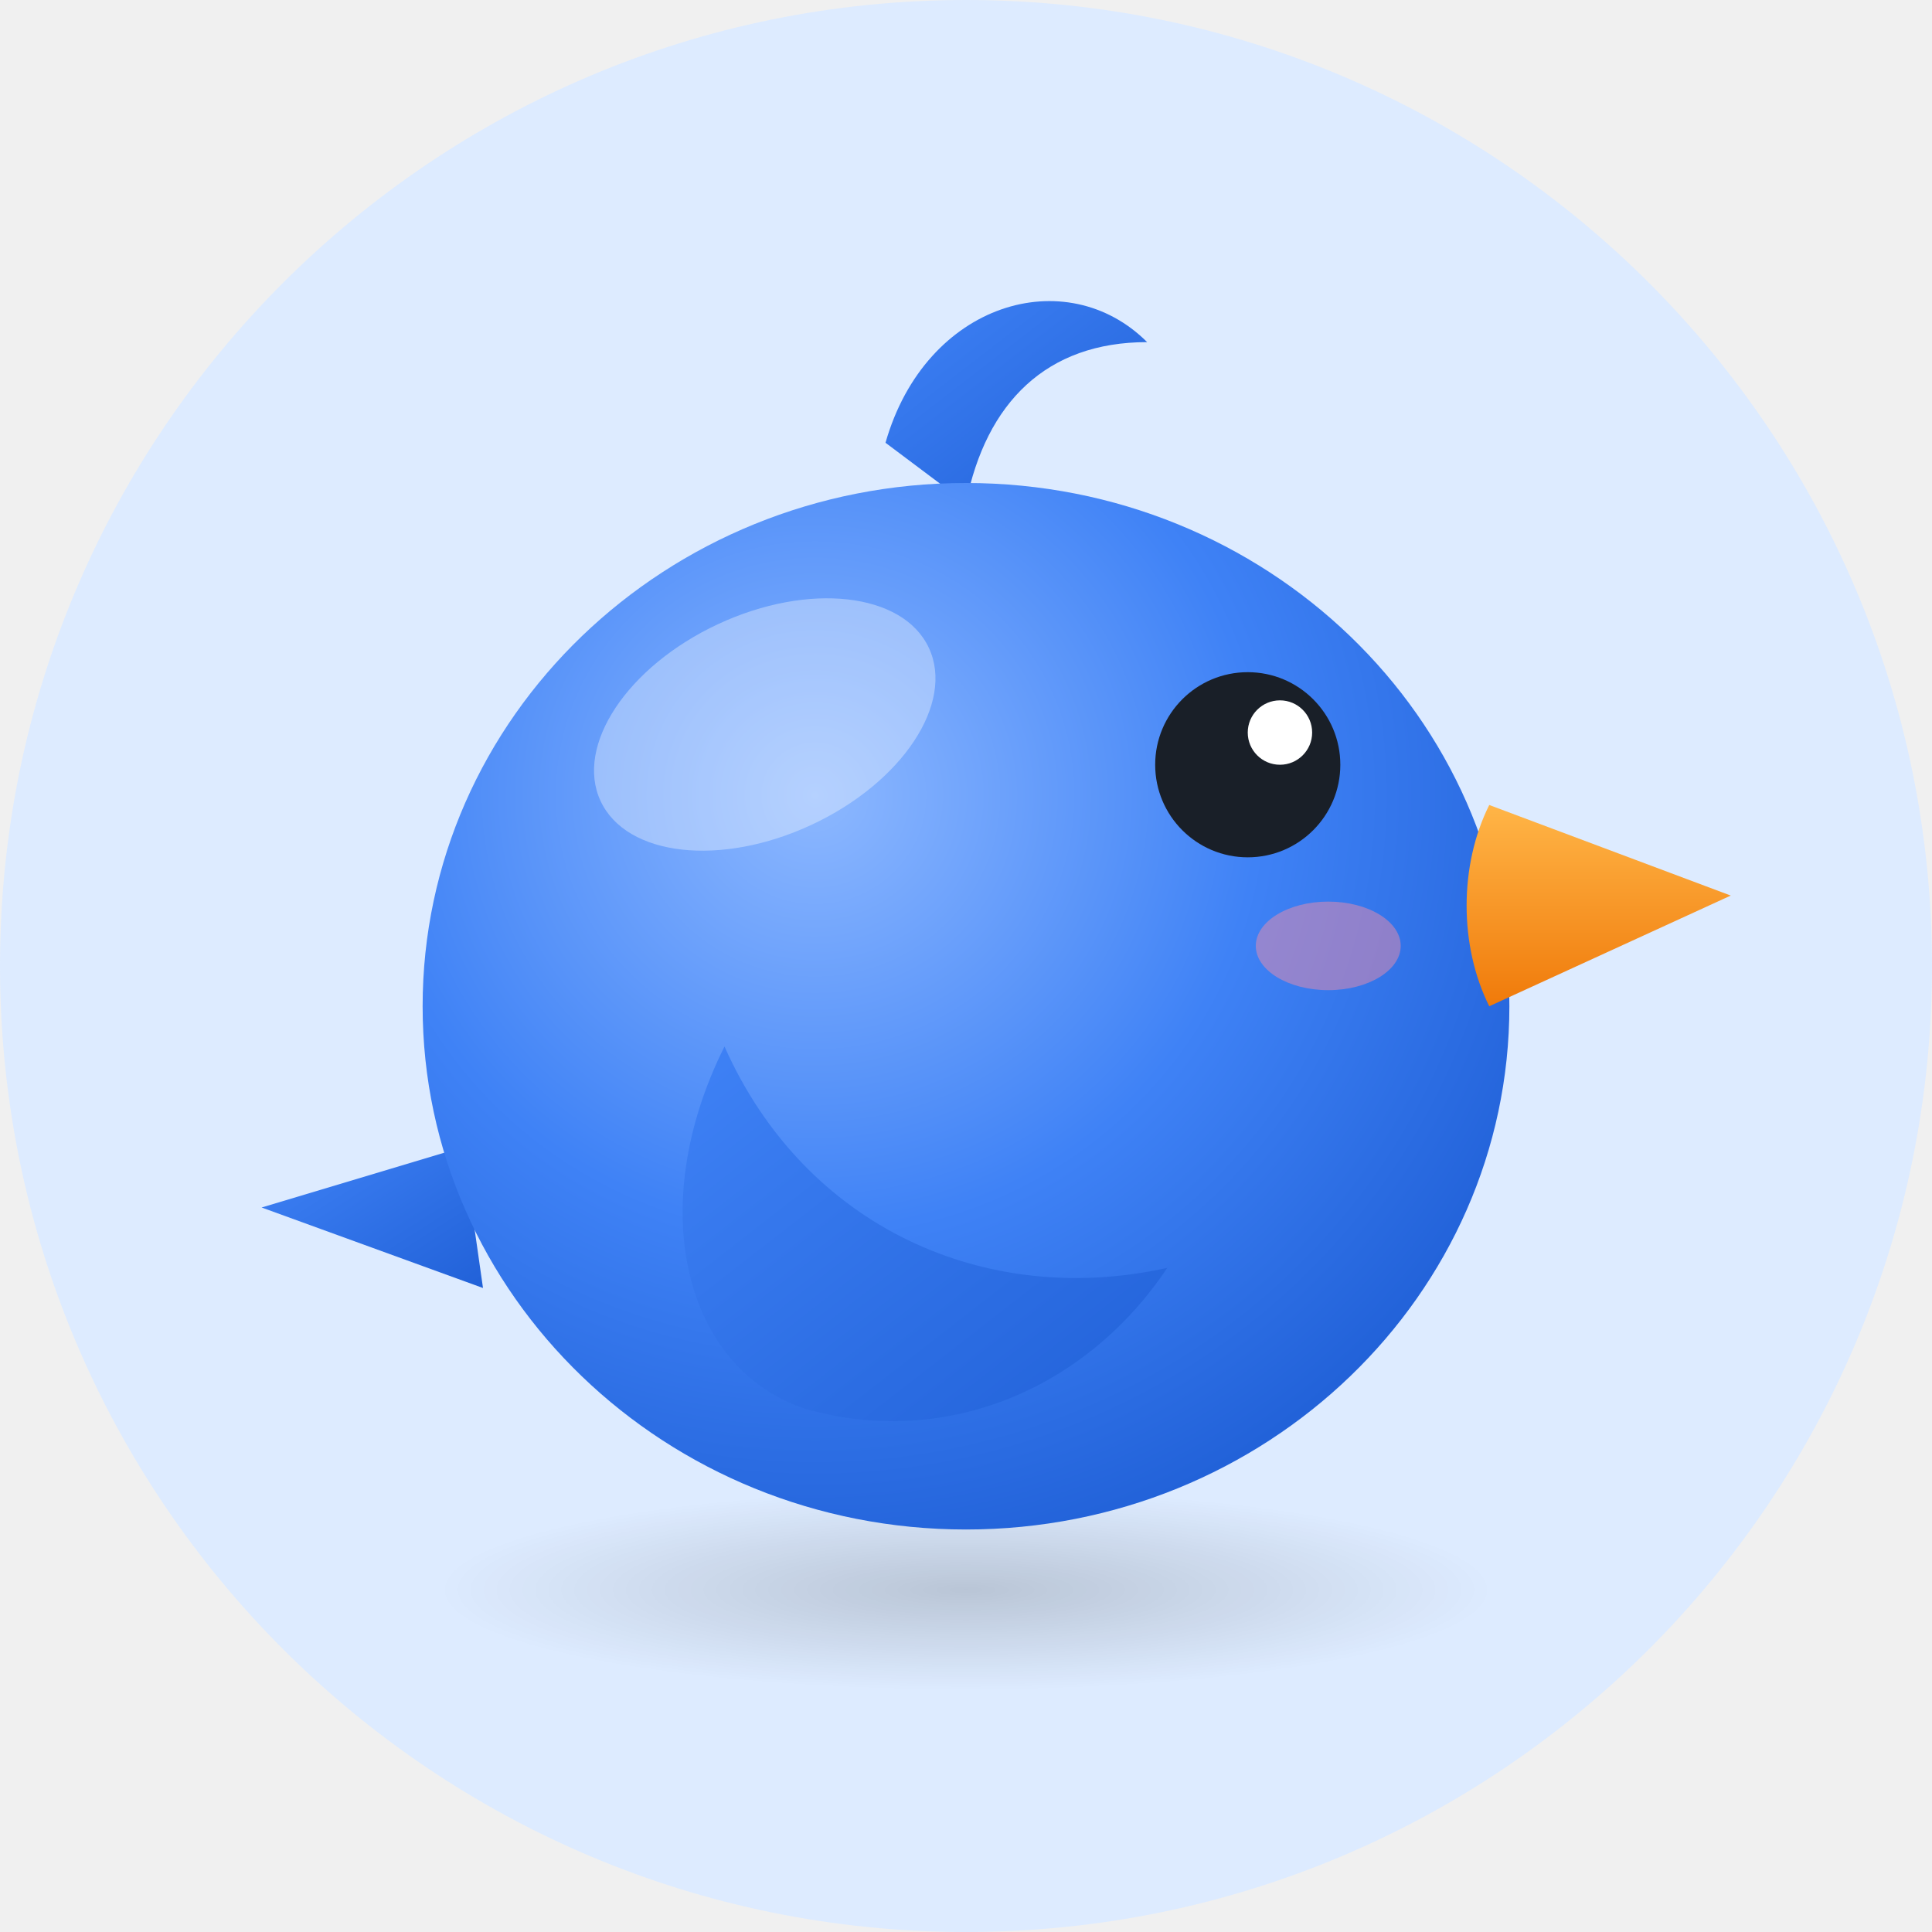
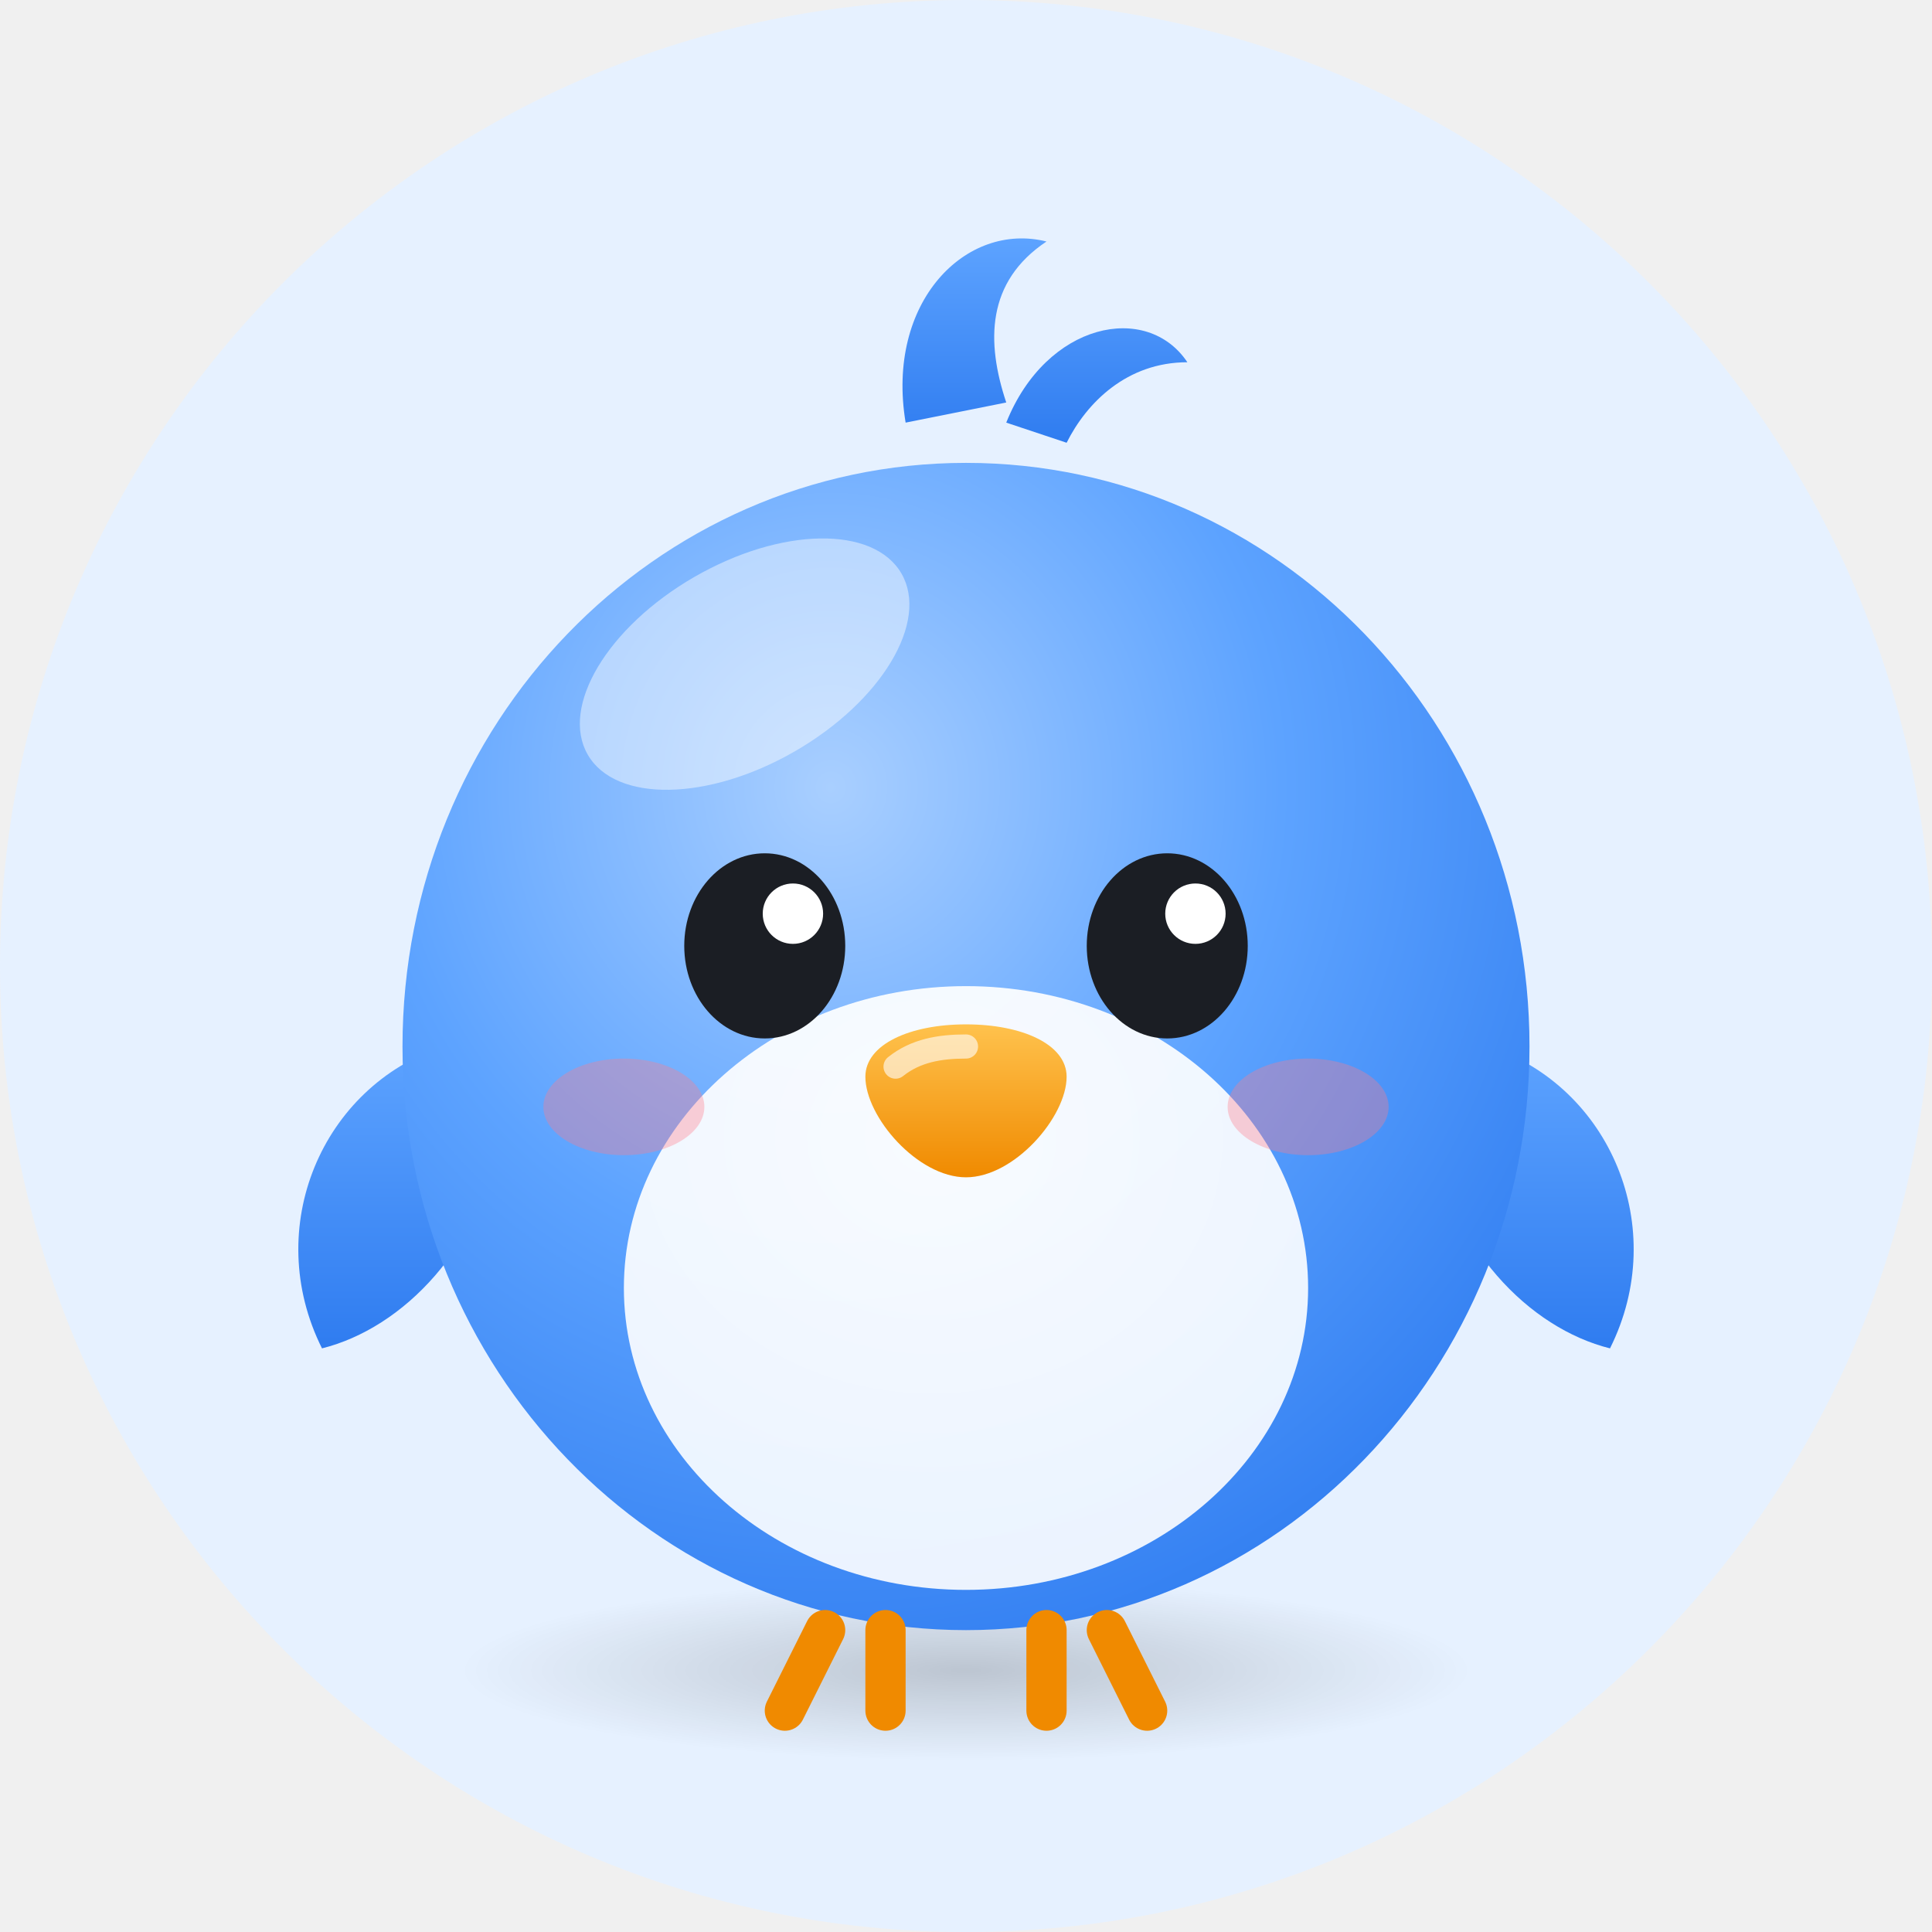
<svg xmlns="http://www.w3.org/2000/svg" viewBox="0 0 96 96">
  <defs>
-     <radialGradient id="b4" cx="36%" cy="30%" r="75%">
-       <stop offset="0" stop-color="#8DB8FF" />
-       <stop offset=".55" stop-color="#3F82F6" />
-       <stop offset="1" stop-color="#2161D8" />
+     <radialGradient id="b4" cx="38%" cy="28%" r="80%">
+       <stop offset="0" stop-color="#A9CFFF" />
+       <stop offset=".5" stop-color="#5DA3FF" />
+       <stop offset="1" stop-color="#2F7CF0" />
    </radialGradient>
-     <linearGradient id="w4" x1="0" y1="0" x2="1" y2="1">
-       <stop offset="0" stop-color="#3F82F6" />
-       <stop offset="1" stop-color="#2161D8" />
+     <radialGradient id="e4" cx="45%" cy="25%" r="85%">
+       <stop offset="0" stop-color="#fff" />
+       <stop offset="1" stop-color="#F2F8FF" />
+     </radialGradient>
+     <linearGradient id="w4" x1="0" y1="0" x2="0" y2="1">
+       <stop offset="0" stop-color="#5DA3FF" />
+       <stop offset="1" stop-color="#2F7CF0" />
    </linearGradient>
    <linearGradient id="k4" x1="0" y1="0" x2="0" y2="1">
-       <stop offset="0" stop-color="#FFB547" />
-       <stop offset="1" stop-color="#F07A0A" />
+       <stop offset="0" stop-color="#FFC24D" />
+       <stop offset="1" stop-color="#F08A00" />
    </linearGradient>
    <radialGradient id="s4" cx="50%" cy="50%" r="50%">
-       <stop offset="0" stop-color="#000" stop-opacity=".16" />
+       <stop offset="0" stop-color="#000" stop-opacity=".18" />
      <stop offset="1" stop-color="#000" stop-opacity="0" />
    </radialGradient>
    <clipPath id="c4">
      <circle cx="48" cy="48" r="48" />
    </clipPath>
  </defs>
  <g clip-path="url(#c4)">
-     <rect width="96" height="96" fill="#DDEBFF" />
-     <ellipse cx="48" cy="79" rx="26" ry="5" fill="url(#s4)" />
-     <path d="M23 57l-10 3 11 4z" fill="url(#w4)" />
-     <path d="M44 22c2-7 9-9 13-5-5 0-8 3-9 8z" fill="url(#w4)" />
-     <ellipse cx="48" cy="50" rx="27" ry="26" fill="url(#b4)" />
-     <ellipse cx="38" cy="36" rx="9" ry="5.5" fill="#fff" opacity=".35" transform="rotate(-25 38 36)" />
-     <path d="M36 52c4 9 13 13 22 11-4 6-11 9-18 7-6-2-8-10-4-18z" fill="url(#w4)" />
-     <path d="M74 40l12 4.5-12 5.5c-1.5-3-1.5-7 0-10z" fill="url(#k4)" />
-     <circle cx="62" cy="38" r="4.6" fill="#191F28" />
-     <circle cx="63.6" cy="36.4" r="1.6" fill="#fff" />
-     <ellipse cx="66" cy="47" rx="3.6" ry="2.2" fill="#FF8FA3" opacity=".45" />
+     <rect width="96" height="96" fill="#E6F1FF" />
+     <ellipse cx="48" cy="83" rx="25" ry="4.5" fill="url(#s4)" />
+     <path d="M45 21c-1-6 3-10 7-9-3 2-3 5-2 8M50 21c2-5 7-6 9-3-3 0-5 2-6 4" fill="url(#w4)" />
+     <path d="M22 52c-6 2-9 9-6 15 4-1 8-5 9-11z" fill="url(#w4)" />
+     <path d="M74 52c6 2 9 9 6 15-4-1-8-5-9-11z" fill="url(#w4)" />
+     <ellipse cx="48" cy="52" rx="28" ry="29" fill="url(#b4)" />
+     <ellipse cx="48" cy="64" rx="17" ry="15" fill="url(#e4)" opacity=".95" />
+     <ellipse cx="37" cy="33" rx="9" ry="5" fill="#fff" opacity=".45" transform="rotate(-30 37 33)" />
+     <ellipse cx="38" cy="47" rx="4" ry="4.6" fill="#1B1E24" />
+     <circle cx="39.4" cy="45.4" r="1.5" fill="#fff" />
+     <ellipse cx="58" cy="47" rx="4" ry="4.6" fill="#1B1E24" />
+     <circle cx="59.4" cy="45.4" r="1.5" fill="#fff" />
+     <path d="M43 53.5c0-1.6 2.2-2.6 5-2.6s5 1 5 2.6c0 2-2.6 5-5 5s-5-3-5-5z" fill="url(#k4)" />
+     <path d="M44.5 53c1-.8 2.2-1 3.5-1" stroke="#fff" stroke-opacity=".6" stroke-width="1.2" fill="none" stroke-linecap="round" />
+     <ellipse cx="31" cy="55" rx="4" ry="2.4" fill="#FF7A8A" opacity=".35" />
+     <ellipse cx="65" cy="55" rx="4" ry="2.4" fill="#FF7A8A" opacity=".35" />
+     <path d="M41 81l-2 4M44 81v4M52 81v4M55 81l2 4" stroke="#F08A00" stroke-width="2" stroke-linecap="round" />
  </g>
</svg>
